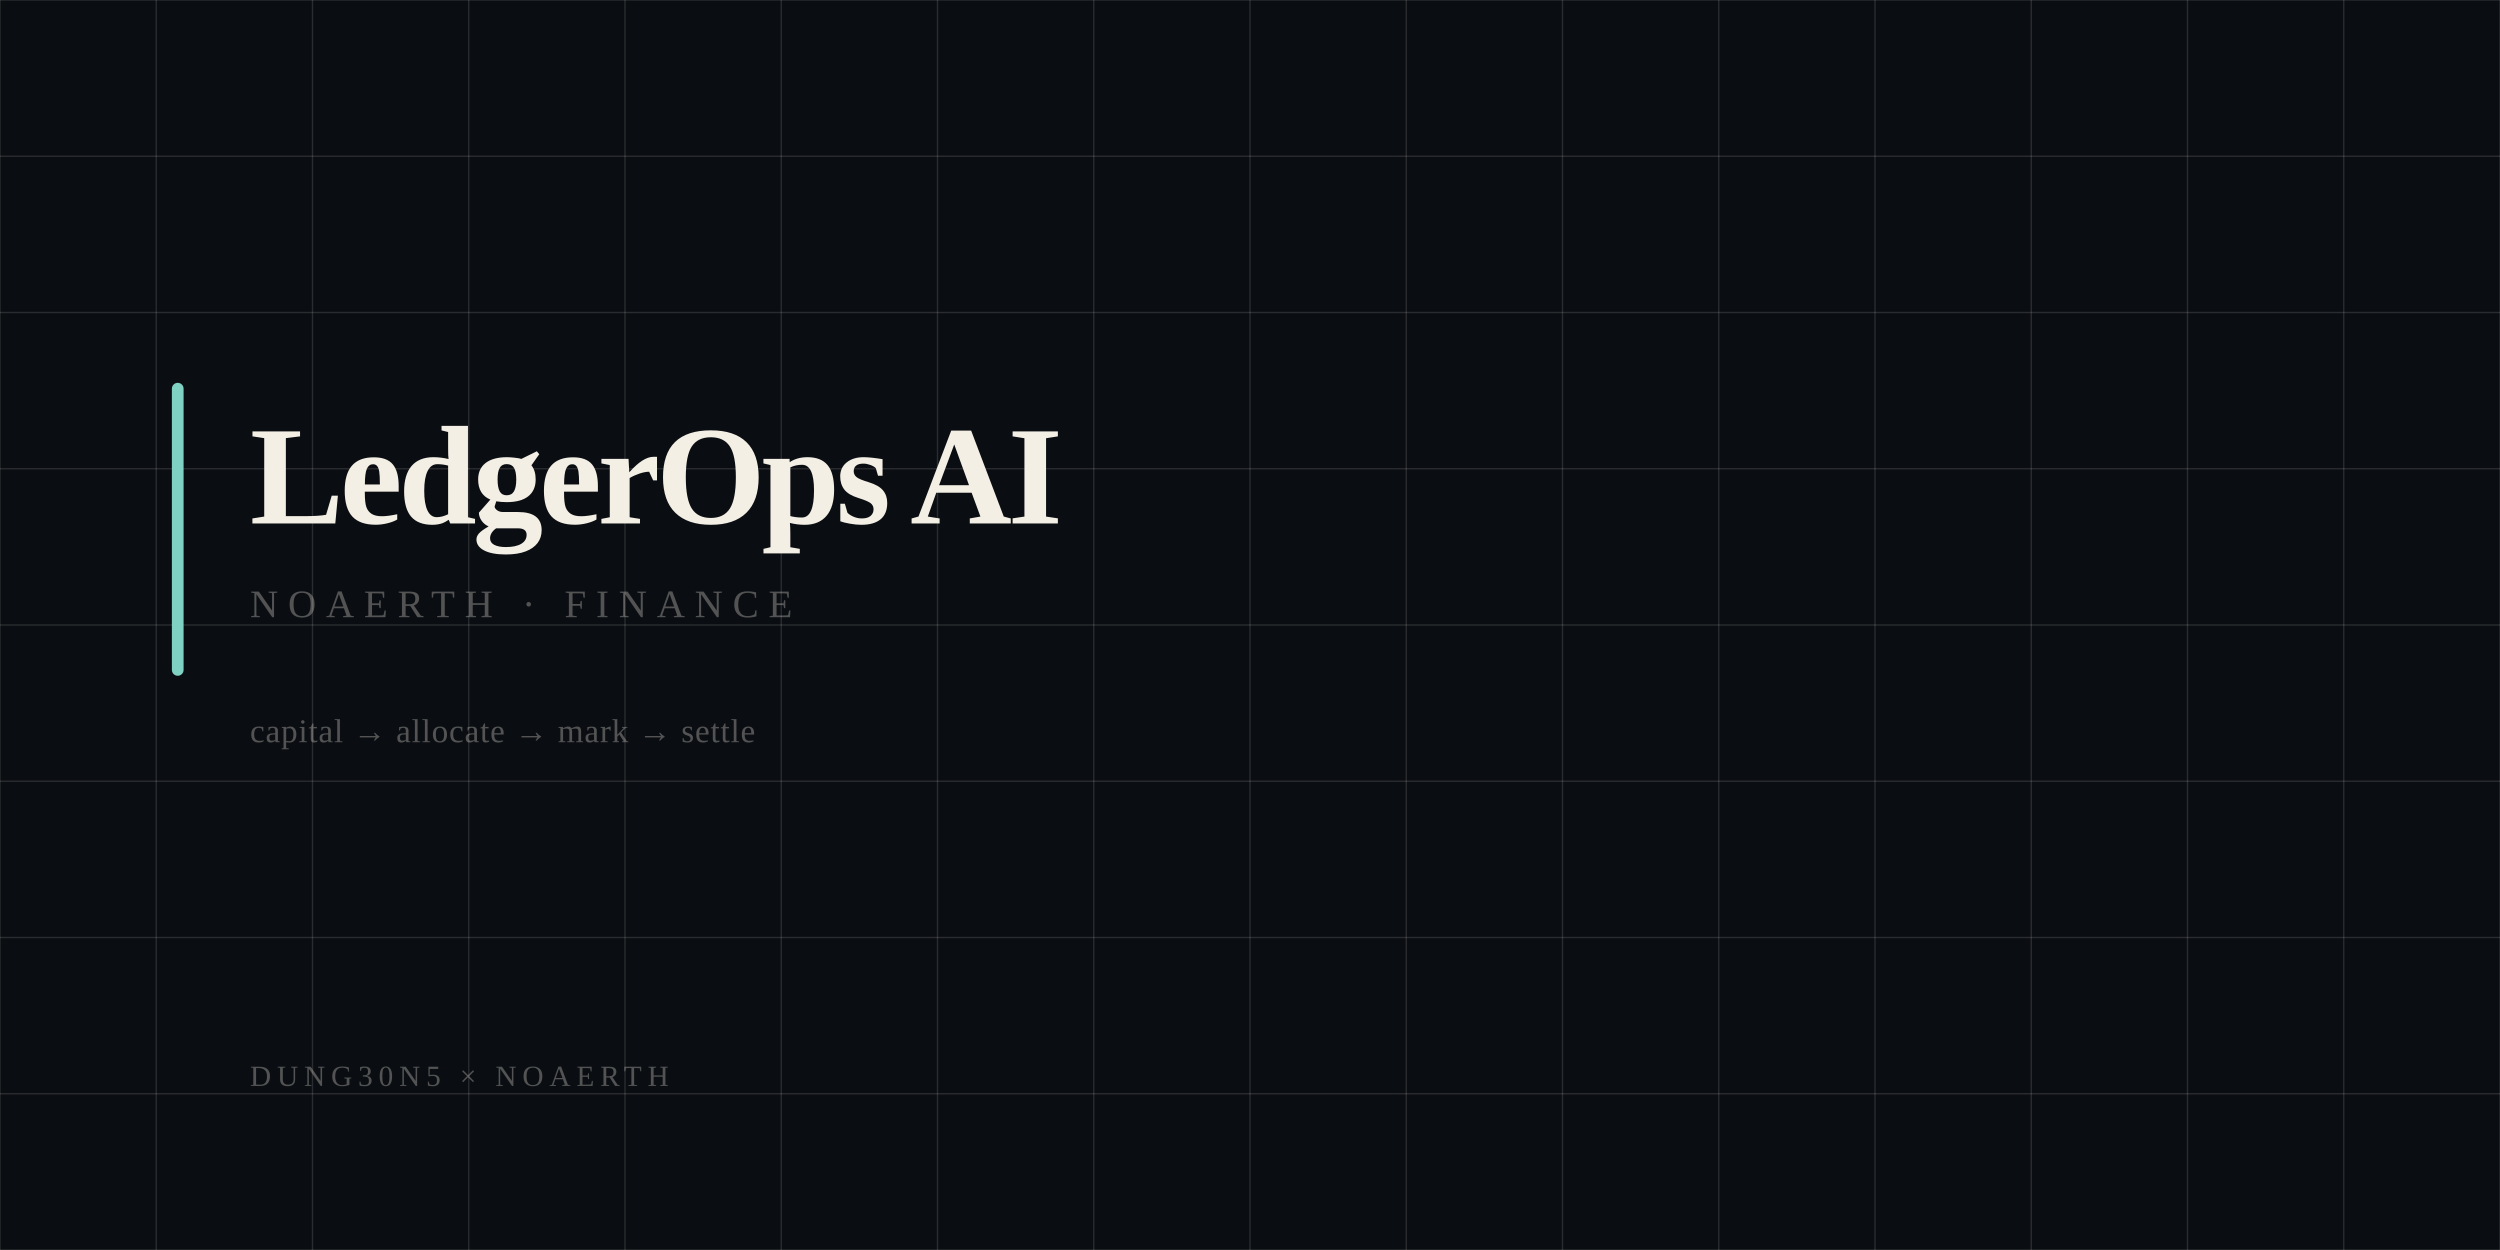
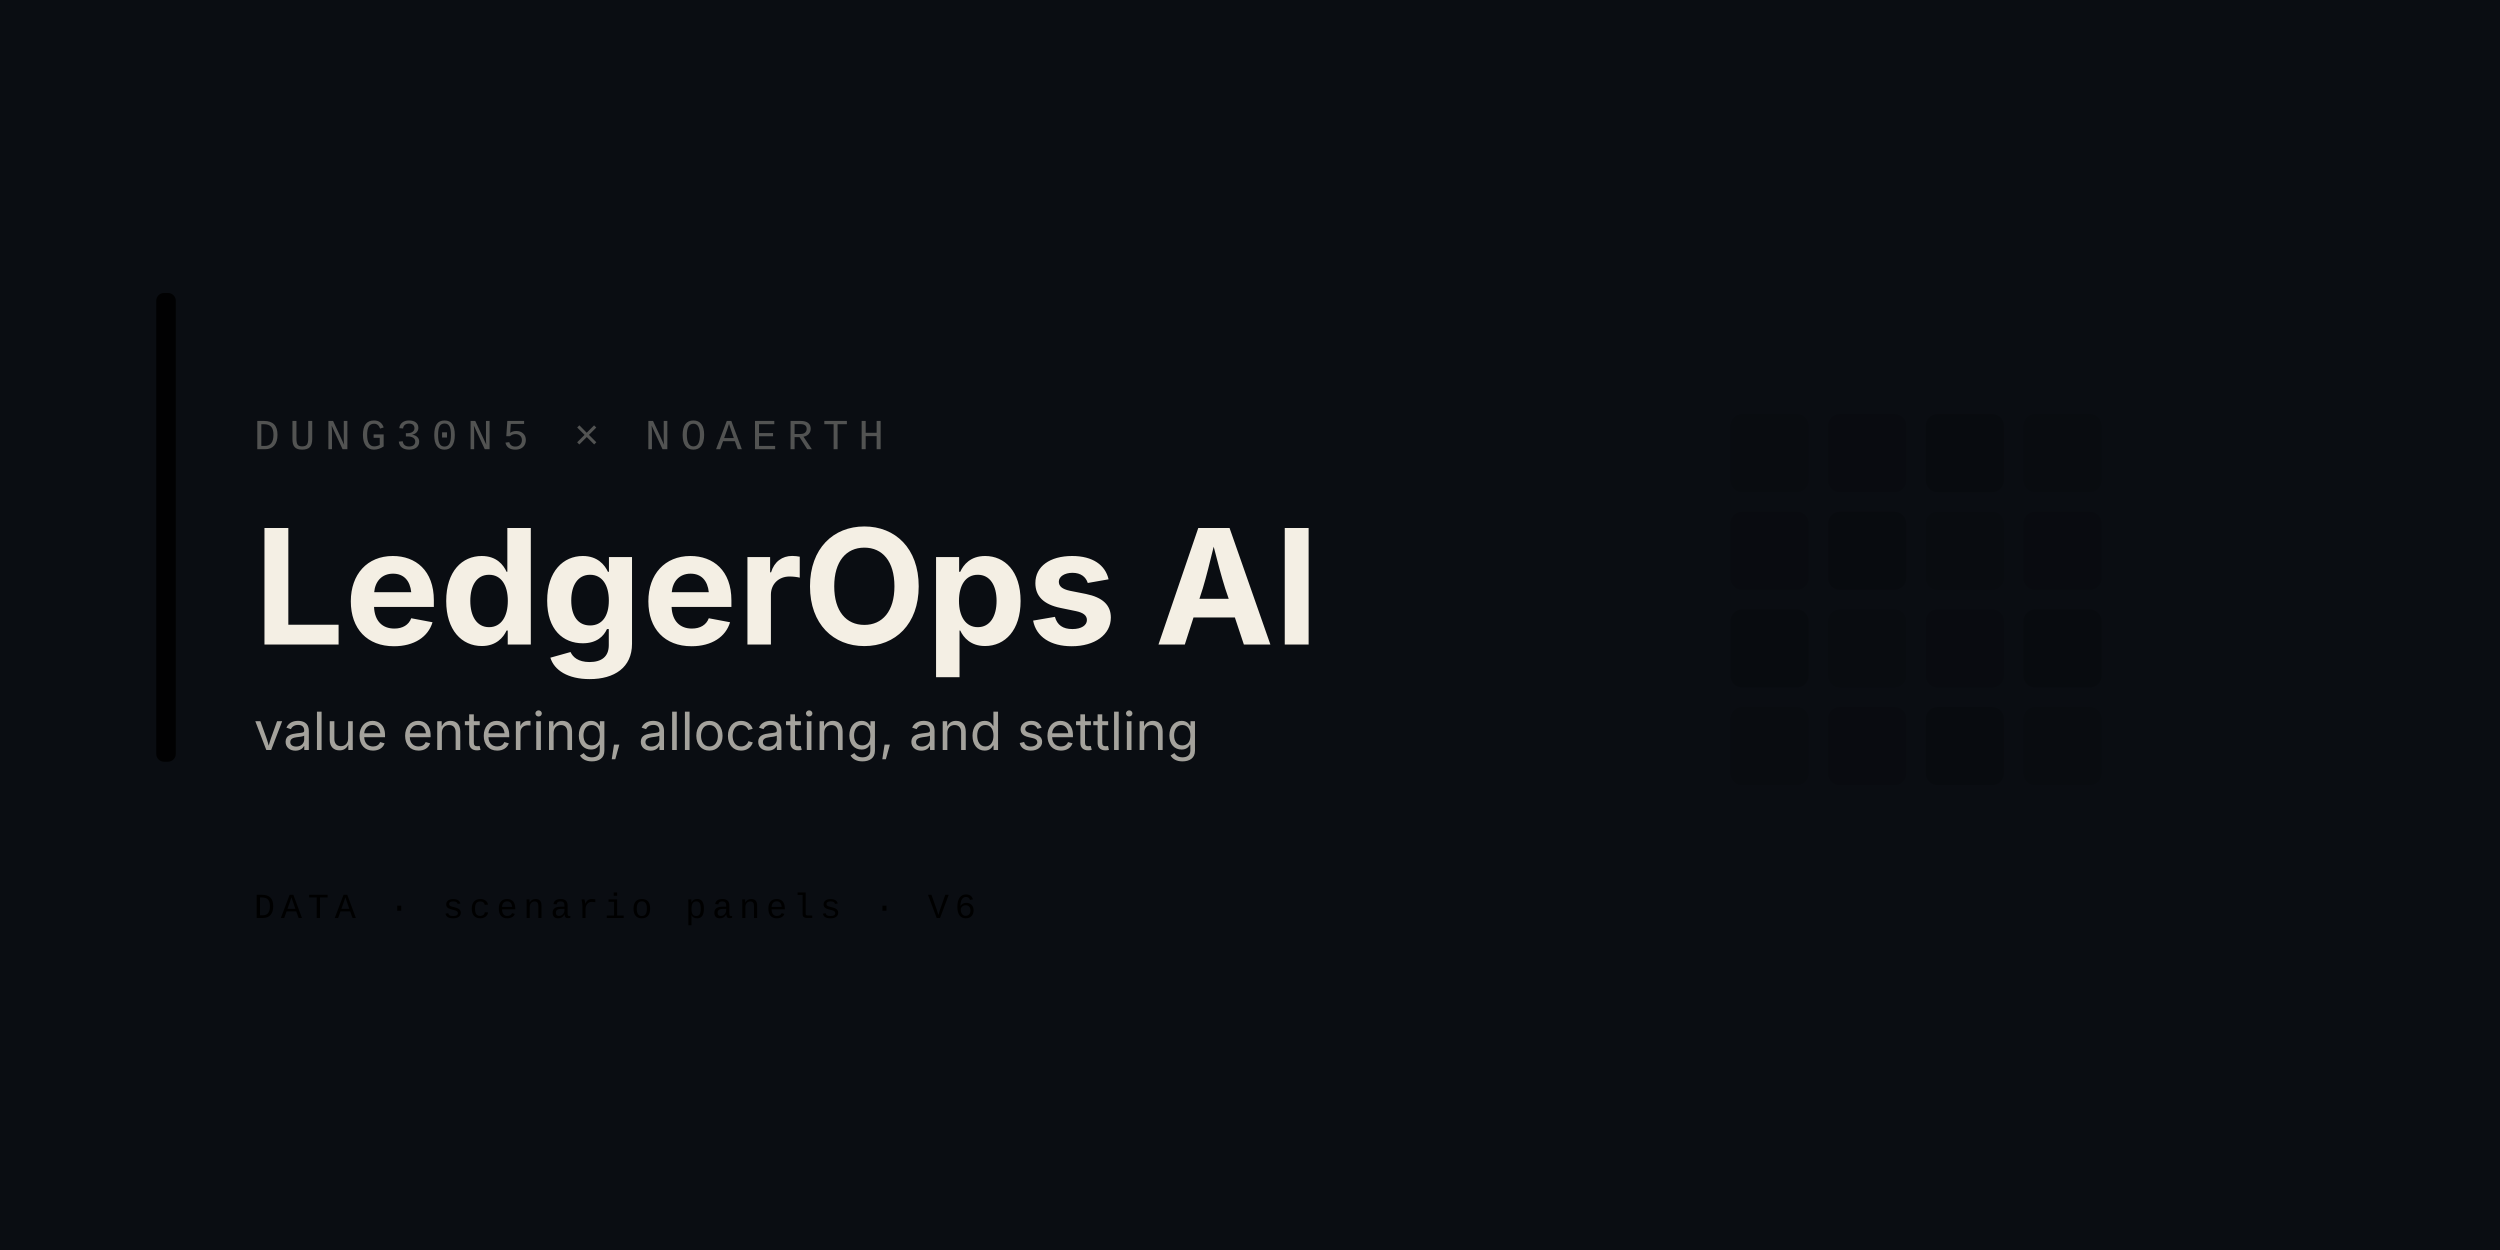
- <svg xmlns="http://www.w3.org/2000/svg" viewBox="0 0 1280 640" width="1280" height="640" role="img" aria-label="LedgerOps AI — NOAERTH project card.">
+ <svg xmlns="http://www.w3.org/2000/svg" viewBox="0 0 1280 640" width="1280" height="640" role="img" aria-label="LedgerOps AI project card">
  <rect width="1280" height="640" fill="#0a0d12" />
-   <line x1="0" y1="0" x2="0" y2="640" stroke="#f4efe424" stroke-width="0.7" />
-   <line x1="80" y1="0" x2="80" y2="640" stroke="#f4efe424" stroke-width="0.7" />
-   <line x1="160" y1="0" x2="160" y2="640" stroke="#f4efe424" stroke-width="0.7" />
-   <line x1="240" y1="0" x2="240" y2="640" stroke="#f4efe424" stroke-width="0.7" />
-   <line x1="320" y1="0" x2="320" y2="640" stroke="#f4efe424" stroke-width="0.7" />
-   <line x1="400" y1="0" x2="400" y2="640" stroke="#f4efe424" stroke-width="0.7" />
-   <line x1="480" y1="0" x2="480" y2="640" stroke="#f4efe424" stroke-width="0.7" />
-   <line x1="560" y1="0" x2="560" y2="640" stroke="#f4efe424" stroke-width="0.7" />
-   <line x1="640" y1="0" x2="640" y2="640" stroke="#f4efe424" stroke-width="0.7" />
-   <line x1="720" y1="0" x2="720" y2="640" stroke="#f4efe424" stroke-width="0.7" />
-   <line x1="800" y1="0" x2="800" y2="640" stroke="#f4efe424" stroke-width="0.7" />
-   <line x1="880" y1="0" x2="880" y2="640" stroke="#f4efe424" stroke-width="0.7" />
-   <line x1="960" y1="0" x2="960" y2="640" stroke="#f4efe424" stroke-width="0.7" />
-   <line x1="1040" y1="0" x2="1040" y2="640" stroke="#f4efe424" stroke-width="0.7" />
-   <line x1="1120" y1="0" x2="1120" y2="640" stroke="#f4efe424" stroke-width="0.7" />
-   <line x1="1200" y1="0" x2="1200" y2="640" stroke="#f4efe424" stroke-width="0.7" />
-   <line x1="1280" y1="0" x2="1280" y2="640" stroke="#f4efe424" stroke-width="0.7" />
-   <line x1="0" y1="0" x2="1280" y2="0" stroke="#f4efe424" stroke-width="0.7" />
-   <line x1="0" y1="80" x2="1280" y2="80" stroke="#f4efe424" stroke-width="0.7" />
-   <line x1="0" y1="160" x2="1280" y2="160" stroke="#f4efe424" stroke-width="0.7" />
-   <line x1="0" y1="240" x2="1280" y2="240" stroke="#f4efe424" stroke-width="0.7" />
-   <line x1="0" y1="320" x2="1280" y2="320" stroke="#f4efe424" stroke-width="0.7" />
-   <line x1="0" y1="400" x2="1280" y2="400" stroke="#f4efe424" stroke-width="0.7" />
-   <line x1="0" y1="480" x2="1280" y2="480" stroke="#f4efe424" stroke-width="0.7" />
-   <line x1="0" y1="560" x2="1280" y2="560" stroke="#f4efe424" stroke-width="0.7" />
-   <line x1="0" y1="640" x2="1280" y2="640" stroke="#f4efe424" stroke-width="0.7" />
-   <rect x="88" y="196" width="6" height="150" rx="3" fill="#7fd1c1" />
-   <text x="128" y="268" fill="#f4efe4" font-size="72" font-weight="680" letter-spacing="-2">LedgerOps AI</text>
-   <text x="128" y="316" fill="#f4efe44f" font-size="20" letter-spacing="5">NOAERTH · FINANCE</text>
-   <text x="128" y="380" fill="#f4efe44f" font-size="17" letter-spacing="0.4">capital → allocate → mark → settle</text>
-   <text x="128" y="556" fill="#f4efe44f" font-size="15" letter-spacing="3">DUNG30N5 × NOAERTH</text>
+   <rect x="886" y="212" width="40" height="40" rx="6" fill="amber" fill-opacity="0.10" stroke="amber" stroke-width="1.1" stroke-opacity="0.42" />
+   <rect x="936" y="212" width="40" height="40" rx="6" fill="amber" fill-opacity="0.13" stroke="amber" stroke-width="1.1" stroke-opacity="0.42" />
+   <rect x="986" y="212" width="40" height="40" rx="6" fill="amber" fill-opacity="0.16" stroke="amber" stroke-width="1.1" stroke-opacity="0.42" />
+   <rect x="1036" y="212" width="40" height="40" rx="6" fill="amber" fill-opacity="0.10" stroke="amber" stroke-width="1.1" stroke-opacity="0.42" />
+   <rect x="886" y="262" width="40" height="40" rx="6" fill="amber" fill-opacity="0.13" stroke="amber" stroke-width="1.1" stroke-opacity="0.42" />
+   <rect x="936" y="262" width="40" height="40" rx="6" fill="amber" fill-opacity="0.16" stroke="amber" stroke-width="1.1" stroke-opacity="0.42" />
+   <rect x="986" y="262" width="40" height="40" rx="6" fill="amber" fill-opacity="0.10" stroke="amber" stroke-width="1.1" stroke-opacity="0.42" />
+   <rect x="1036" y="262" width="40" height="40" rx="6" fill="amber" fill-opacity="0.13" stroke="amber" stroke-width="1.1" stroke-opacity="0.42" />
+   <rect x="886" y="312" width="40" height="40" rx="6" fill="amber" fill-opacity="0.16" stroke="amber" stroke-width="1.1" stroke-opacity="0.42" />
+   <rect x="936" y="312" width="40" height="40" rx="6" fill="amber" fill-opacity="0.10" stroke="amber" stroke-width="1.1" stroke-opacity="0.42" />
+   <rect x="986" y="312" width="40" height="40" rx="6" fill="amber" fill-opacity="0.13" stroke="amber" stroke-width="1.1" stroke-opacity="0.42" />
+   <rect x="1036" y="312" width="40" height="40" rx="6" fill="amber" fill-opacity="0.16" stroke="amber" stroke-width="1.1" stroke-opacity="0.42" />
+   <rect x="886" y="362" width="40" height="40" rx="6" fill="amber" fill-opacity="0.10" stroke="amber" stroke-width="1.1" stroke-opacity="0.42" />
+   <rect x="936" y="362" width="40" height="40" rx="6" fill="amber" fill-opacity="0.13" stroke="amber" stroke-width="1.1" stroke-opacity="0.42" />
+   <rect x="986" y="362" width="40" height="40" rx="6" fill="amber" fill-opacity="0.16" stroke="amber" stroke-width="1.1" stroke-opacity="0.42" />
+   <rect x="1036" y="362" width="40" height="40" rx="6" fill="amber" fill-opacity="0.10" stroke="amber" stroke-width="1.1" stroke-opacity="0.42" />
+   <rect x="80" y="150" width="10" height="240" rx="4" fill="amber" opacity="0.9" />
+   <text x="130" y="230" font-family="ui-monospace, SFMono-Regular, Menlo, Monaco, Consolas, 'Liberation Mono', monospace" font-size="22" letter-spacing="5" fill="#f4efe44f">DUNG30N5 × NOAERTH</text>
+   <text x="130" y="330" font-family="-apple-system, BlinkMacSystemFont, 'Segoe UI', Inter, Helvetica, Arial, sans-serif" font-size="82" font-weight="700" fill="#f4efe4">LedgerOps AI</text>
+   <text x="130" y="384" font-family="-apple-system, BlinkMacSystemFont, 'Segoe UI', Inter, Helvetica, Arial, sans-serif" font-size="27" fill="#f4efe4a8">value entering, allocating, and settling</text>
+   <text x="130" y="470" font-family="ui-monospace, SFMono-Regular, Menlo, Monaco, Consolas, 'Liberation Mono', monospace" font-size="18" fill="amber" letter-spacing="3">DATA · scenario panels · V6</text>
</svg>
